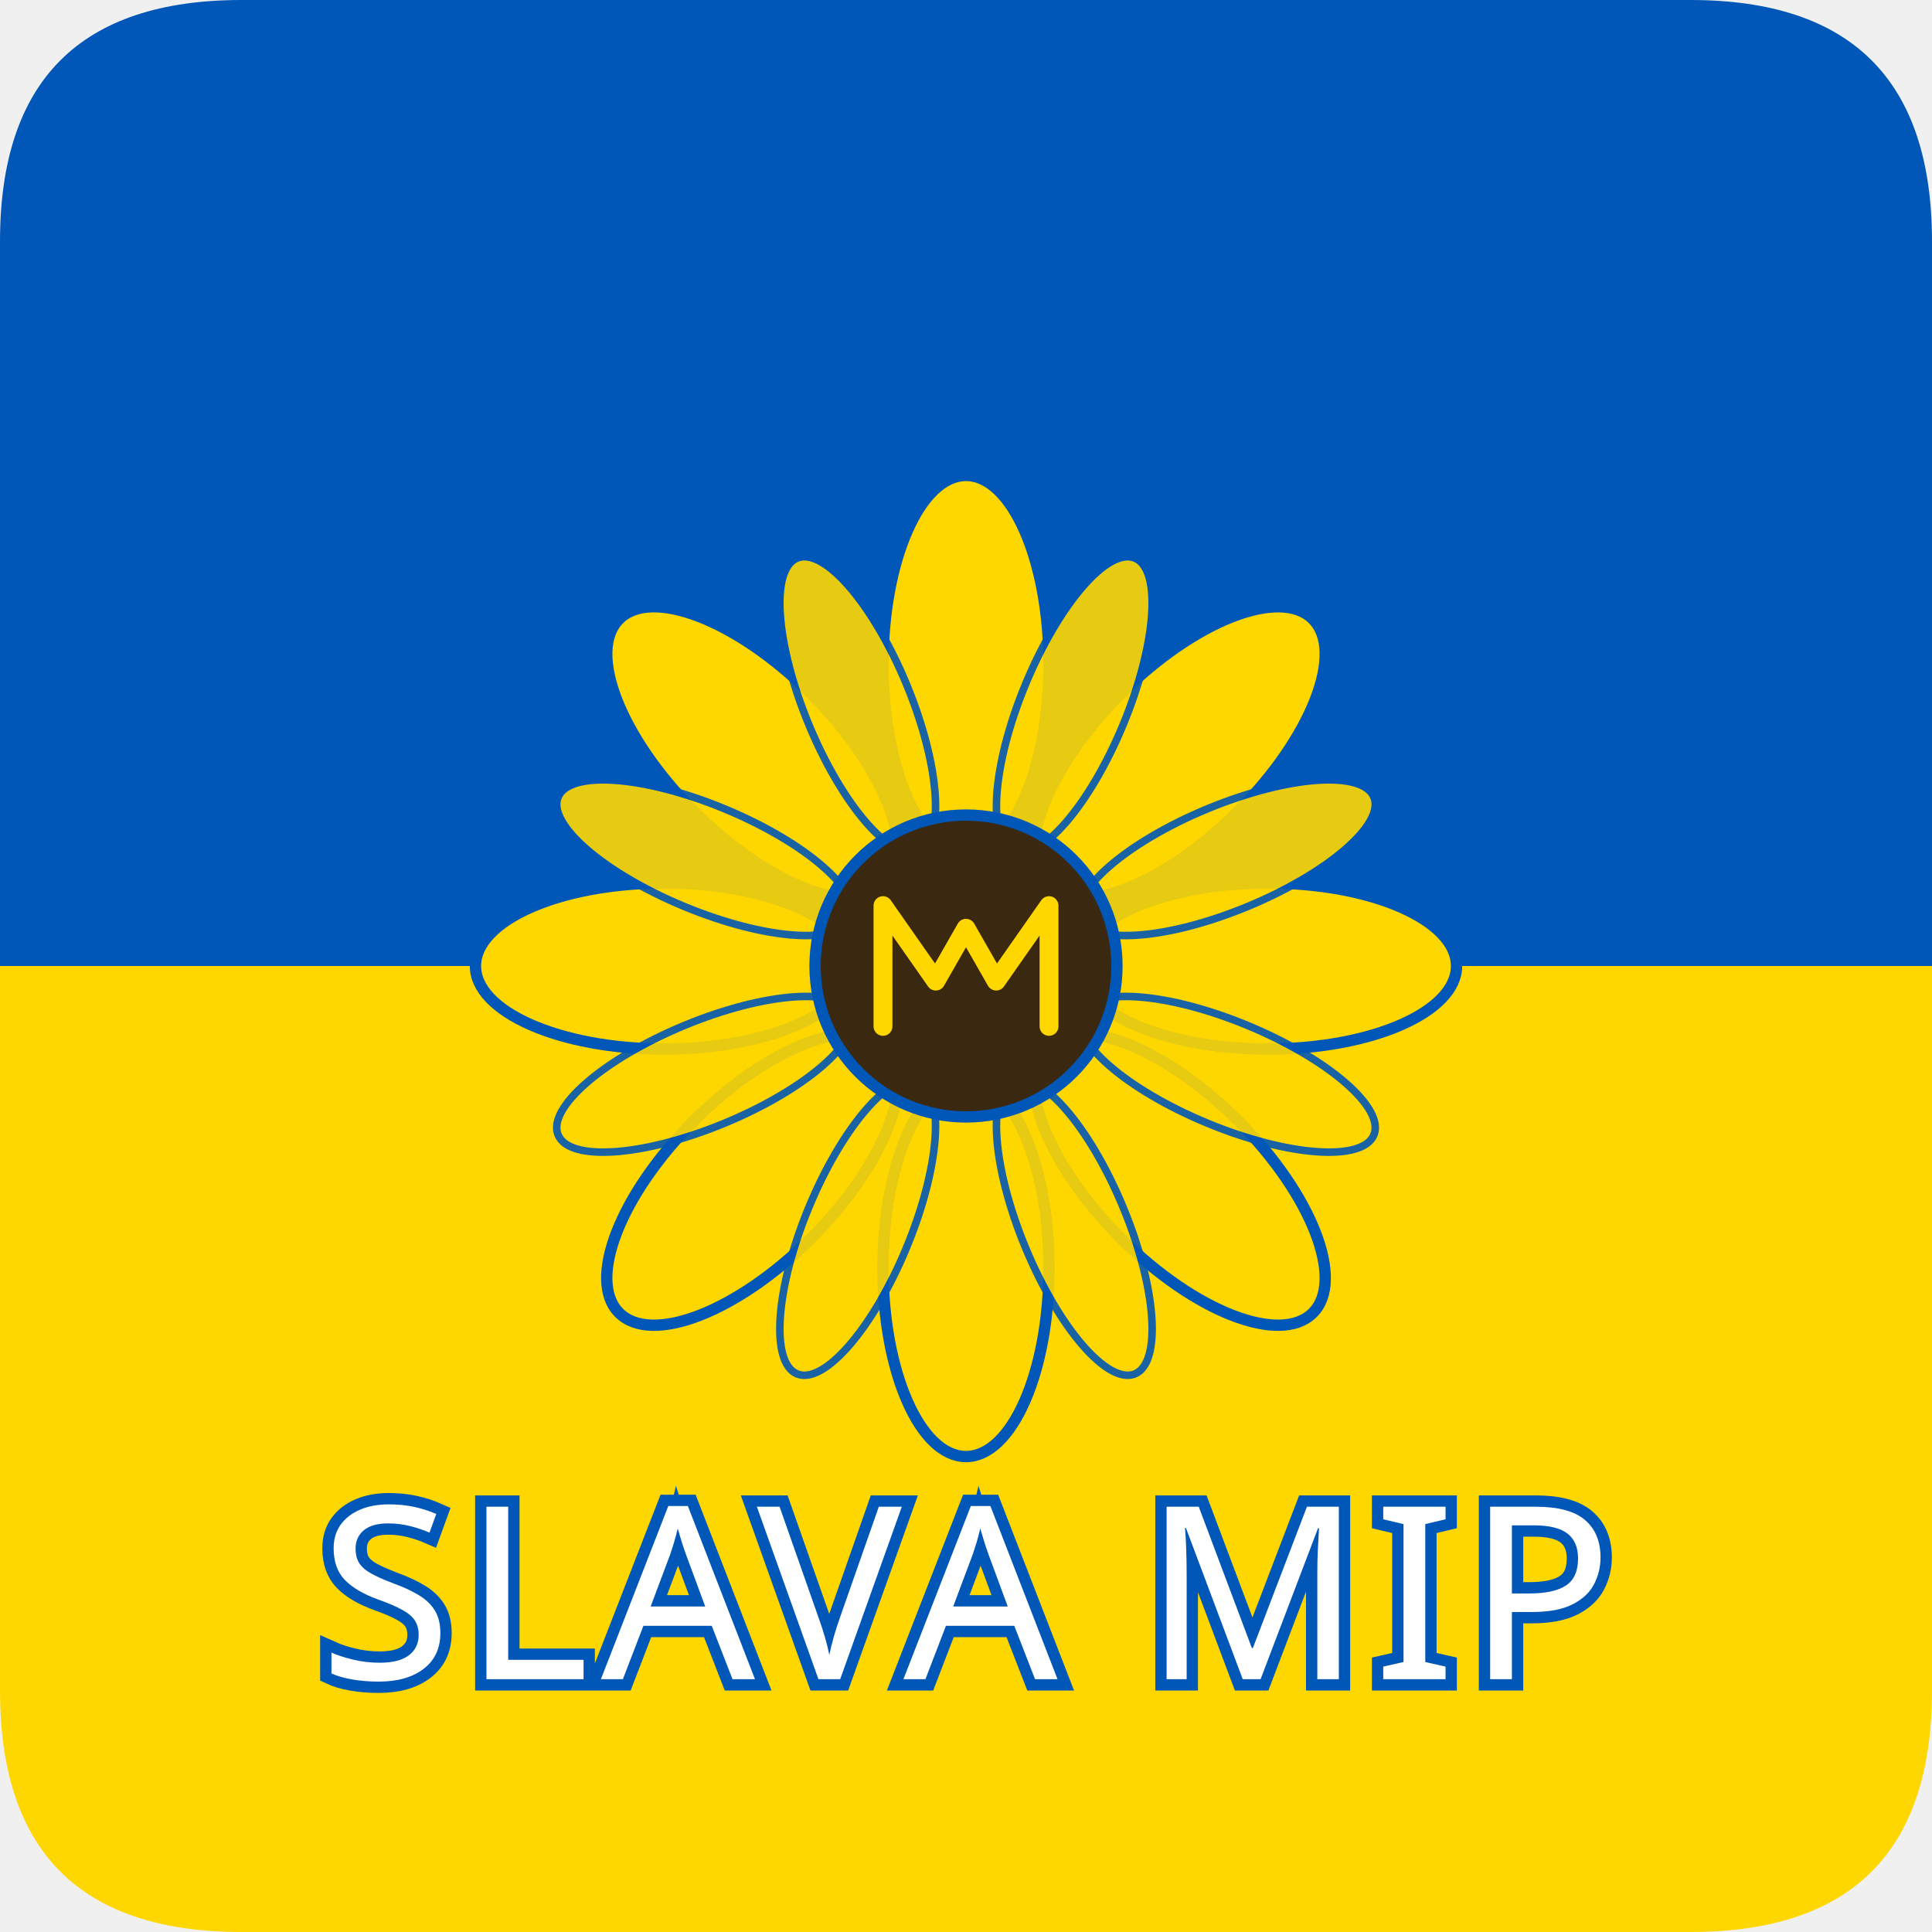
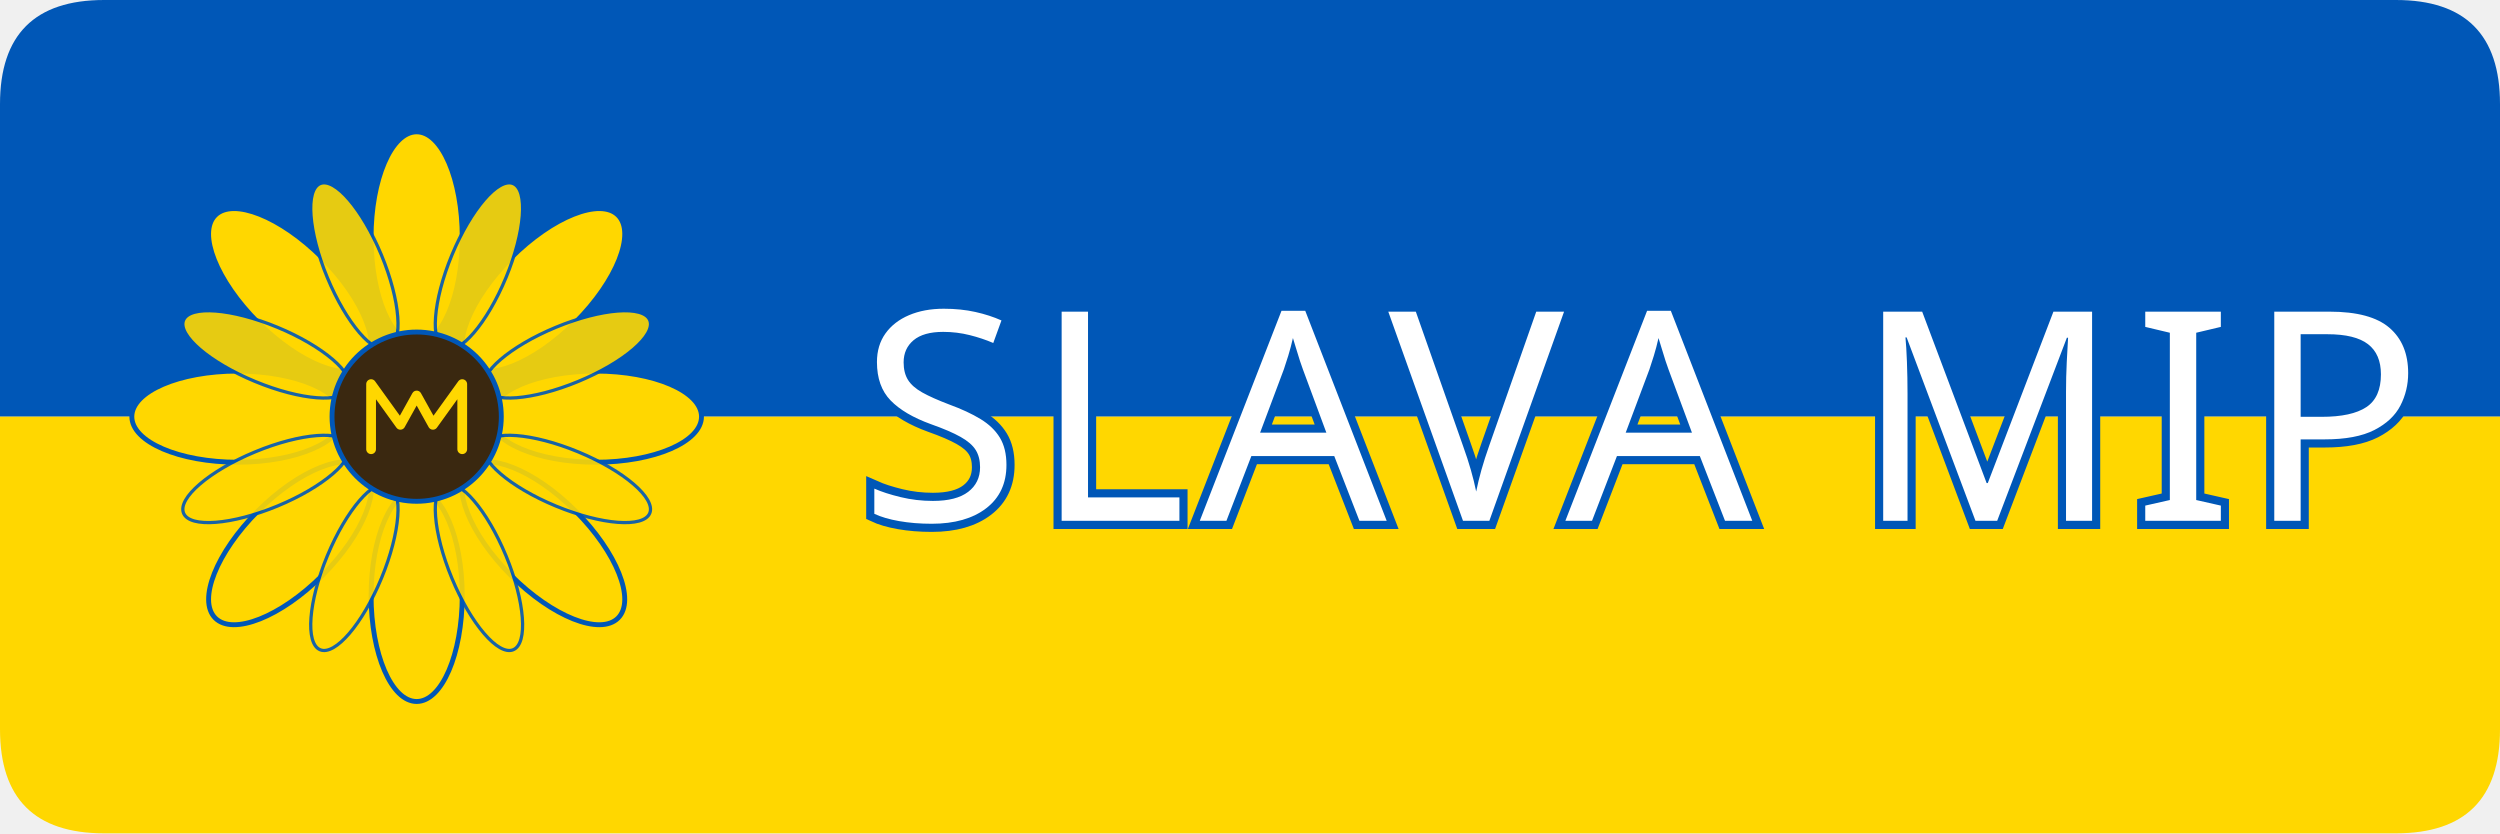
- <svg xmlns="http://www.w3.org/2000/svg" viewBox="0 0 512 512" width="100%" height="100%">
-   <path d="M 64 0 L 448 0 Q 512 0 512 64 L 512 256 L 0 256 L 0 64 Q 0 0 64 0 Z" fill="#0057B7" />
-   <path d="M 0 256 L 512 256 L 512 448 Q 512 512 448 512 L 64 512 Q 0 512 0 448 Z" fill="#FFD700" />
+ <svg xmlns="http://www.w3.org/2000/svg" viewBox="0 0 1536 512" width="100%" height="100%">
+   <path d="M 64 0 L 1472 0 Q 1536 0 1536 64 L 1536 256 L 0 256 L 0 64 Q 0 0 64 0 Z" fill="#0057B7" />
+   <path d="M 0 256 L 1536 256 L 1536 448 Q 1536 512 1472 512 L 64 512 Q 0 512 0 448 Z" fill="#FFD700" />
  <g transform="translate(256, 256)">
    <g fill="#FFD700" stroke="#0057B7" stroke-width="3">
-       <ellipse cx="0" cy="-80" rx="22" ry="50" />
-       <ellipse cx="0" cy="-80" rx="22" ry="50" transform="rotate(45)" />
-       <ellipse cx="0" cy="-80" rx="22" ry="50" transform="rotate(90)" />
-       <ellipse cx="0" cy="-80" rx="22" ry="50" transform="rotate(135)" />
-       <ellipse cx="0" cy="-80" rx="22" ry="50" transform="rotate(180)" />
-       <ellipse cx="0" cy="-80" rx="22" ry="50" transform="rotate(225)" />
-       <ellipse cx="0" cy="-80" rx="22" ry="50" transform="rotate(270)" />
-       <ellipse cx="0" cy="-80" rx="22" ry="50" transform="rotate(315)" />
+       <ellipse cx="0" cy="-110" rx="28" ry="65" />
+       <ellipse cx="0" cy="-110" rx="28" ry="65" transform="rotate(45)" />
+       <ellipse cx="0" cy="-110" rx="28" ry="65" transform="rotate(90)" />
+       <ellipse cx="0" cy="-110" rx="28" ry="65" transform="rotate(135)" />
+       <ellipse cx="0" cy="-110" rx="28" ry="65" transform="rotate(180)" />
+       <ellipse cx="0" cy="-110" rx="28" ry="65" transform="rotate(225)" />
+       <ellipse cx="0" cy="-110" rx="28" ry="65" transform="rotate(270)" />
+       <ellipse cx="0" cy="-110" rx="28" ry="65" transform="rotate(315)" />
    </g>
    <g fill="#FFD700" stroke="#0057B7" stroke-width="2" opacity="0.9">
-       <ellipse cx="0" cy="-75" rx="14" ry="42" transform="rotate(22.5)" />
-       <ellipse cx="0" cy="-75" rx="14" ry="42" transform="rotate(67.5)" />
-       <ellipse cx="0" cy="-75" rx="14" ry="42" transform="rotate(112.5)" />
-       <ellipse cx="0" cy="-75" rx="14" ry="42" transform="rotate(157.5)" />
-       <ellipse cx="0" cy="-75" rx="14" ry="42" transform="rotate(202.5)" />
-       <ellipse cx="0" cy="-75" rx="14" ry="42" transform="rotate(247.5)" />
-       <ellipse cx="0" cy="-75" rx="14" ry="42" transform="rotate(292.5)" />
-       <ellipse cx="0" cy="-75" rx="14" ry="42" transform="rotate(337.5)" />
+       <ellipse cx="0" cy="-100" rx="18" ry="55" transform="rotate(22.5)" />
+       <ellipse cx="0" cy="-100" rx="18" ry="55" transform="rotate(67.5)" />
+       <ellipse cx="0" cy="-100" rx="18" ry="55" transform="rotate(112.5)" />
+       <ellipse cx="0" cy="-100" rx="18" ry="55" transform="rotate(157.5)" />
+       <ellipse cx="0" cy="-100" rx="18" ry="55" transform="rotate(202.5)" />
+       <ellipse cx="0" cy="-100" rx="18" ry="55" transform="rotate(247.5)" />
+       <ellipse cx="0" cy="-100" rx="18" ry="55" transform="rotate(292.5)" />
+       <ellipse cx="0" cy="-100" rx="18" ry="55" transform="rotate(337.5)" />
    </g>
-     <circle cx="0" cy="0" r="40" fill="#3a2810" />
-     <circle cx="0" cy="0" r="40" fill="none" stroke="#0057B7" stroke-width="3" />
-     <path d="M -22 16 L -22 -16 L -8 4 L 0 -10 L 8 4 L 22 -16 L 22 16" fill="none" stroke="#FFD700" stroke-width="5" stroke-linecap="round" stroke-linejoin="round" />
+     <circle cx="0" cy="0" r="52" fill="#3a2810" />
+     <circle cx="0" cy="0" r="52" fill="none" stroke="#0057B7" stroke-width="3" />
+     <path d="M -28 20 L -28 -20 L -10 5 L 0 -13 L 10 5 L 28 -20 L 28 20" fill="none" stroke="#FFD700" stroke-width="6" stroke-linecap="round" stroke-linejoin="round" />
  </g>
-   <text x="256" y="445" font-family="Impact, 'Arial Black', sans-serif" font-size="64" fill="#ffffff" stroke="#0057B7" stroke-width="6" paint-order="stroke fill" text-anchor="middle" letter-spacing="3">
+   <text x="528" y="320" font-family="Impact, 'Arial Black', sans-serif" font-size="180" fill="#ffffff" stroke="#0057B7" stroke-width="10" paint-order="stroke fill" letter-spacing="8">
    SLAVA MIP
  </text>
</svg>
